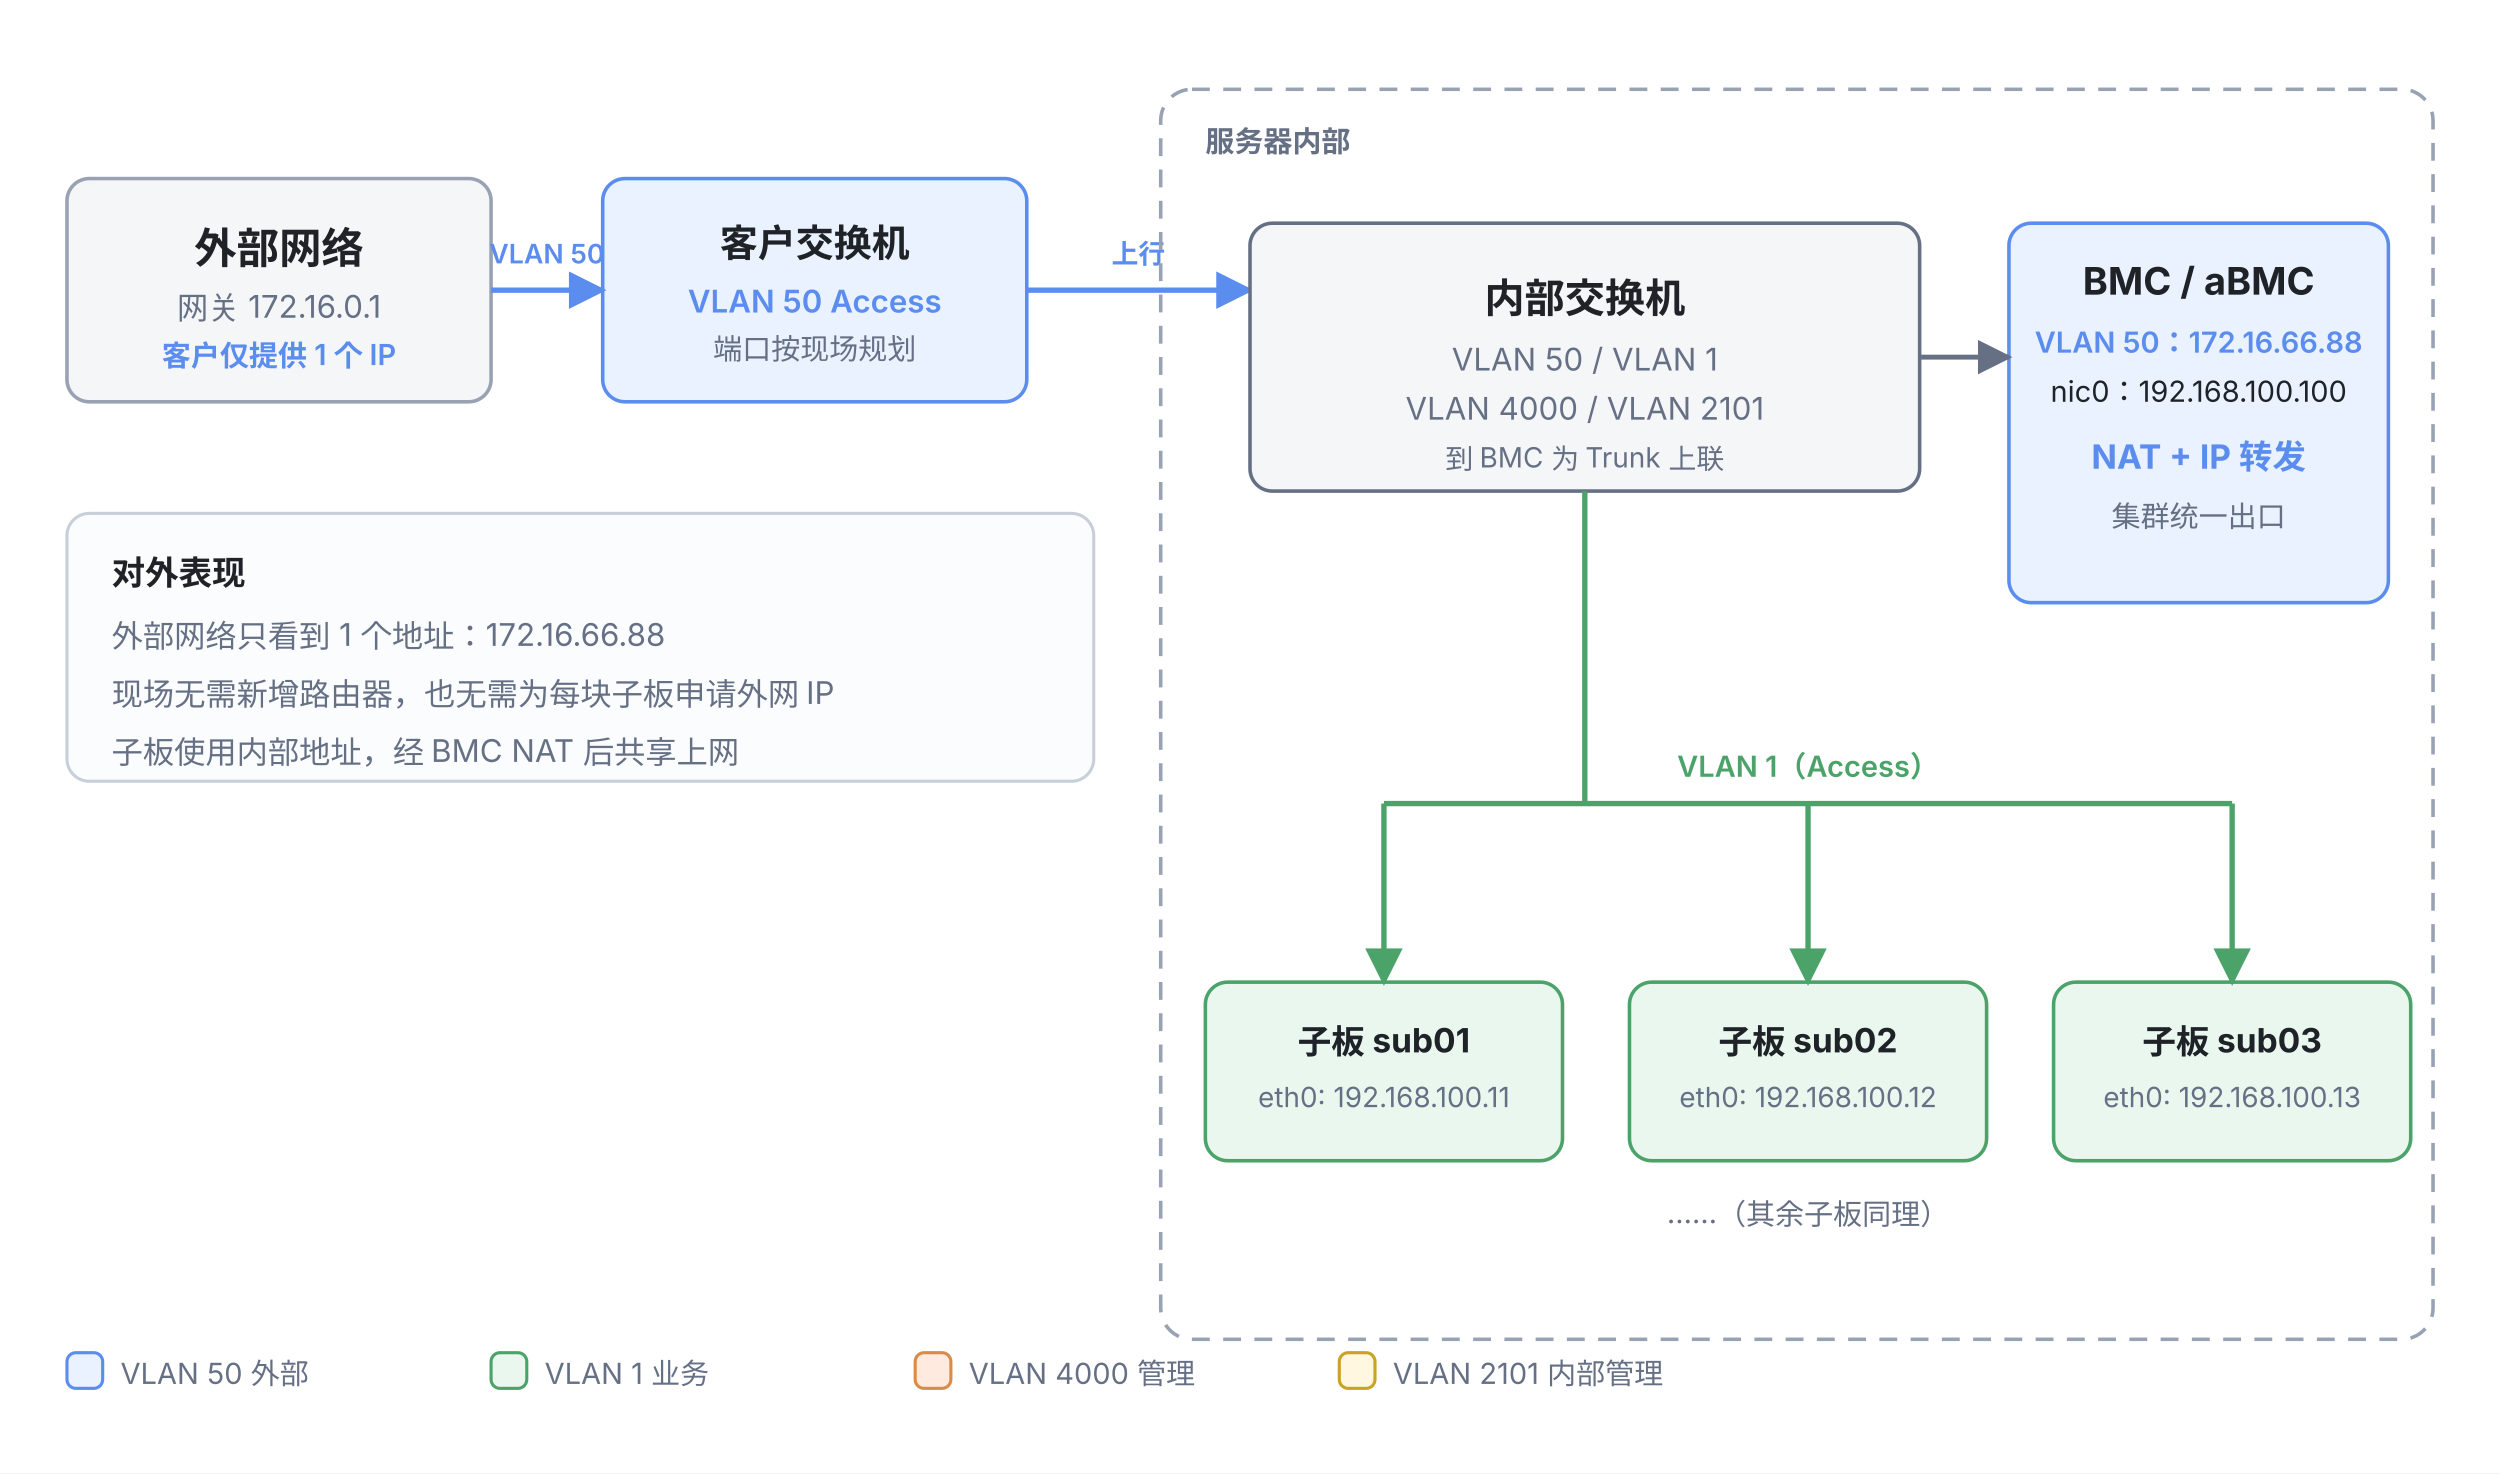
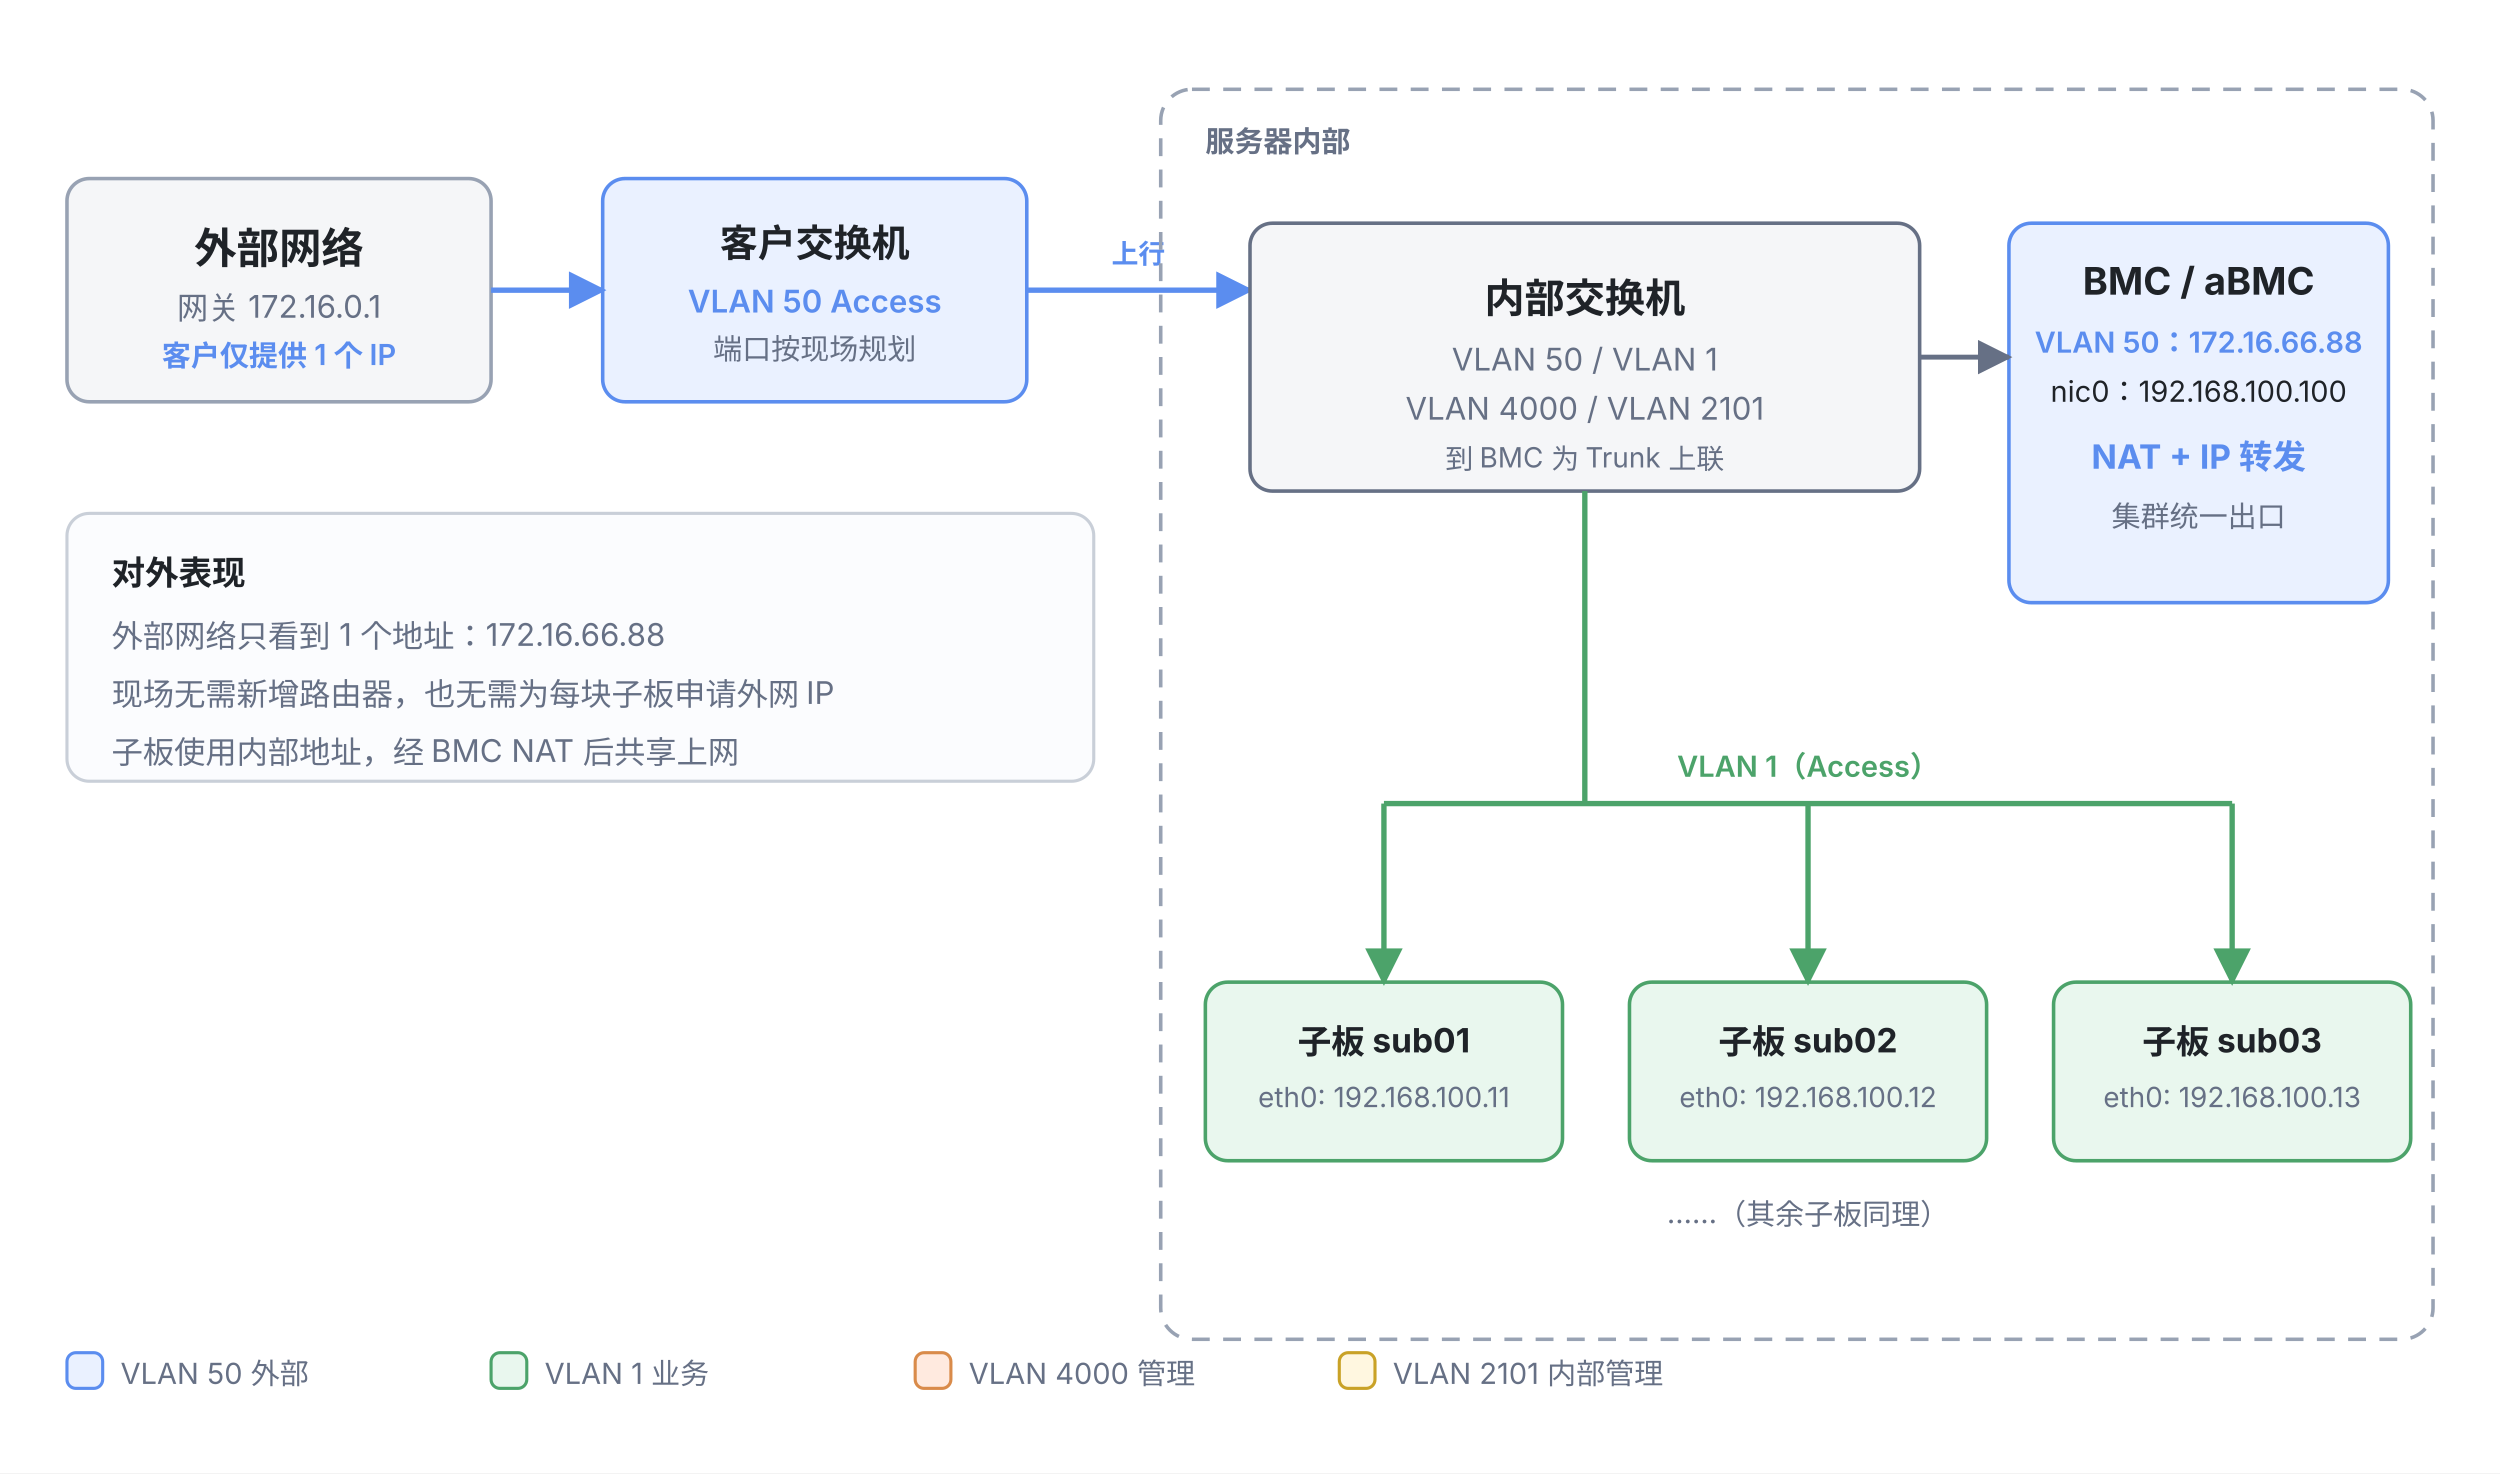
<svg xmlns="http://www.w3.org/2000/svg" viewBox="0 0 1120 660" width="1120" height="660">
  <rect width="1120" height="660" fill="#ffffff" />
  <defs>
    <marker id="arr-gray" viewBox="0 0 10 10" refX="9" refY="5" markerWidth="7" markerHeight="7" orient="auto-start-reverse">
      <path d="M0,0 L10,5 L0,10 z" fill="#667085" />
    </marker>
    <marker id="arr-blue" viewBox="0 0 10 10" refX="9" refY="5" markerWidth="7" markerHeight="7" orient="auto-start-reverse">
      <path d="M0,0 L10,5 L0,10 z" fill="#5b8def" />
    </marker>
    <marker id="arr-green" viewBox="0 0 10 10" refX="9" refY="5" markerWidth="7" markerHeight="7" orient="auto-start-reverse">
      <path d="M0,0 L10,5 L0,10 z" fill="#4ca36a" />
    </marker>
    <marker id="arr-red" viewBox="0 0 10 10" refX="9" refY="5" markerWidth="7" markerHeight="7" orient="auto-start-reverse">
      <path d="M0,0 L10,5 L0,10 z" fill="#c0392b" />
    </marker>
    <marker id="arr-orange" viewBox="0 0 10 10" refX="9" refY="5" markerWidth="7" markerHeight="7" orient="auto-start-reverse">
      <path d="M0,0 L10,5 L0,10 z" fill="#d98b4a" />
    </marker>
  </defs>
  <rect x="30" y="80" width="190" height="100" rx="10" fill="#f5f6f8" stroke="#98a2b3" stroke-width="1.6" />
  <text x="125" y="118" font-family="-apple-system,BlinkMacSystemFont,'Segoe UI','PingFang SC','Microsoft YaHei',sans-serif" font-size="19" fill="#1f2328" font-weight="700" text-anchor="middle">外部网络</text>
  <text x="125" y="143" font-family="-apple-system,BlinkMacSystemFont,'Segoe UI','PingFang SC','Microsoft YaHei',sans-serif" font-size="14" fill="#667085" font-weight="normal" text-anchor="middle">网关 172.16.0.1</text>
  <text x="125" y="164" font-family="-apple-system,BlinkMacSystemFont,'Segoe UI','PingFang SC','Microsoft YaHei',sans-serif" font-size="13" fill="#5b8def" font-weight="600" text-anchor="middle">客户仅提供 1 个 IP</text>
  <rect x="270" y="80" width="190" height="100" rx="10" fill="#eaf1ff" stroke="#5b8def" stroke-width="1.6" />
  <text x="365" y="115" font-family="-apple-system,BlinkMacSystemFont,'Segoe UI','PingFang SC','Microsoft YaHei',sans-serif" font-size="17" fill="#1f2328" font-weight="700" text-anchor="middle">客户交换机</text>
  <text x="365" y="140" font-family="-apple-system,BlinkMacSystemFont,'Segoe UI','PingFang SC','Microsoft YaHei',sans-serif" font-size="14" fill="#5b8def" font-weight="600" text-anchor="middle">VLAN 50 Access</text>
  <text x="365" y="161" font-family="-apple-system,BlinkMacSystemFont,'Segoe UI','PingFang SC','Microsoft YaHei',sans-serif" font-size="13" fill="#667085" font-weight="normal" text-anchor="middle">端口按现场规划</text>
  <line x1="220" y1="130" x2="270" y2="130" stroke="#5b8def" stroke-width="2.4" marker-end="url(#arr-blue)" />
-   <text x="245" y="118" font-family="-apple-system,BlinkMacSystemFont,'Segoe UI','PingFang SC','Microsoft YaHei',sans-serif" font-size="12" fill="#5b8def" font-weight="600" text-anchor="middle">VLAN 50</text>
  <line x1="460" y1="130" x2="560" y2="130" stroke="#5b8def" stroke-width="2.4" marker-end="url(#arr-blue)" />
  <text x="510" y="118" font-family="-apple-system,BlinkMacSystemFont,'Segoe UI','PingFang SC','Microsoft YaHei',sans-serif" font-size="12" fill="#5b8def" font-weight="600" text-anchor="middle">上行</text>
  <rect x="520" y="40" width="570" height="560" rx="14" fill="none" stroke="#98a2b3" stroke-width="1.6" stroke-dasharray="8 6" />
  <text x="540" y="68" font-family="-apple-system,BlinkMacSystemFont,'Segoe UI','PingFang SC','Microsoft YaHei',sans-serif" font-size="13" fill="#667085" font-weight="600" text-anchor="start">服务器内部</text>
  <rect x="560" y="100" width="300" height="120" rx="10" fill="#f5f6f8" stroke="#667085" stroke-width="1.6" />
  <text x="710" y="140" font-family="-apple-system,BlinkMacSystemFont,'Segoe UI','PingFang SC','Microsoft YaHei',sans-serif" font-size="18" fill="#1f2328" font-weight="700" text-anchor="middle">内部交换机</text>
  <text x="710" y="166" font-family="-apple-system,BlinkMacSystemFont,'Segoe UI','PingFang SC','Microsoft YaHei',sans-serif" font-size="14" fill="#667085" font-weight="normal" text-anchor="middle">VLAN 50 / VLAN 1</text>
  <text x="710" y="188" font-family="-apple-system,BlinkMacSystemFont,'Segoe UI','PingFang SC','Microsoft YaHei',sans-serif" font-size="14" fill="#667085" font-weight="normal" text-anchor="middle">VLAN 4000 / VLAN 2101</text>
  <text x="710" y="210" font-family="-apple-system,BlinkMacSystemFont,'Segoe UI','PingFang SC','Microsoft YaHei',sans-serif" font-size="12.5" fill="#667085" font-weight="normal" text-anchor="middle">到 BMC 为 Trunk 上联</text>
  <rect x="900" y="100" width="170" height="170" rx="10" fill="#eaf1ff" stroke="#5b8def" stroke-width="1.6" />
  <text x="985" y="132" font-family="-apple-system,BlinkMacSystemFont,'Segoe UI','PingFang SC','Microsoft YaHei',sans-serif" font-size="17" fill="#1f2328" font-weight="700" text-anchor="middle">BMC / aBMC</text>
  <text x="985" y="158" font-family="-apple-system,BlinkMacSystemFont,'Segoe UI','PingFang SC','Microsoft YaHei',sans-serif" font-size="13" fill="#5b8def" font-weight="600" text-anchor="middle">VLAN 50：172.16.66.88</text>
  <text x="985" y="180" font-family="-apple-system,BlinkMacSystemFont,'Segoe UI','PingFang SC','Microsoft YaHei',sans-serif" font-size="13" fill="#1f2328" font-weight="normal" text-anchor="middle">nic0：192.168.100.100</text>
  <text x="985" y="210" font-family="-apple-system,BlinkMacSystemFont,'Segoe UI','PingFang SC','Microsoft YaHei',sans-serif" font-size="15" fill="#5b8def" font-weight="700" text-anchor="middle">NAT + IP 转发</text>
  <text x="985" y="236" font-family="-apple-system,BlinkMacSystemFont,'Segoe UI','PingFang SC','Microsoft YaHei',sans-serif" font-size="13" fill="#667085" font-weight="normal" text-anchor="middle">集群统一出口</text>
  <line x1="860" y1="160" x2="900" y2="160" stroke="#667085" stroke-width="2.2" marker-end="url(#arr-gray)" />
  <rect x="540" y="440" width="160" height="80" rx="10" fill="#e9f7ee" stroke="#4ca36a" stroke-width="1.6" />
  <text x="620" y="472" font-family="-apple-system,BlinkMacSystemFont,'Segoe UI','PingFang SC','Microsoft YaHei',sans-serif" font-size="15" fill="#1f2328" font-weight="700" text-anchor="middle">子板 sub01</text>
  <text x="620" y="496" font-family="-apple-system,BlinkMacSystemFont,'Segoe UI','PingFang SC','Microsoft YaHei',sans-serif" font-size="12.5" fill="#667085" font-weight="normal" text-anchor="middle">eth0: 192.168.100.11</text>
  <rect x="730" y="440" width="160" height="80" rx="10" fill="#e9f7ee" stroke="#4ca36a" stroke-width="1.6" />
  <text x="810" y="472" font-family="-apple-system,BlinkMacSystemFont,'Segoe UI','PingFang SC','Microsoft YaHei',sans-serif" font-size="15" fill="#1f2328" font-weight="700" text-anchor="middle">子板 sub02</text>
  <text x="810" y="496" font-family="-apple-system,BlinkMacSystemFont,'Segoe UI','PingFang SC','Microsoft YaHei',sans-serif" font-size="12.5" fill="#667085" font-weight="normal" text-anchor="middle">eth0: 192.168.100.12</text>
  <rect x="920" y="440" width="160" height="80" rx="10" fill="#e9f7ee" stroke="#4ca36a" stroke-width="1.6" />
  <text x="1000" y="472" font-family="-apple-system,BlinkMacSystemFont,'Segoe UI','PingFang SC','Microsoft YaHei',sans-serif" font-size="15" fill="#1f2328" font-weight="700" text-anchor="middle">子板 sub03</text>
  <text x="1000" y="496" font-family="-apple-system,BlinkMacSystemFont,'Segoe UI','PingFang SC','Microsoft YaHei',sans-serif" font-size="12.5" fill="#667085" font-weight="normal" text-anchor="middle">eth0: 192.168.100.13</text>
  <line x1="710" y1="220" x2="710" y2="360" stroke="#4ca36a" stroke-width="2.4" />
  <line x1="620" y1="360" x2="1000" y2="360" stroke="#4ca36a" stroke-width="2.4" />
  <line x1="620" y1="360" x2="620" y2="440" stroke="#4ca36a" stroke-width="2.4" marker-end="url(#arr-green)" />
  <line x1="810" y1="360" x2="810" y2="440" stroke="#4ca36a" stroke-width="2.4" marker-end="url(#arr-green)" />
  <line x1="1000" y1="360" x2="1000" y2="440" stroke="#4ca36a" stroke-width="2.4" marker-end="url(#arr-green)" />
  <text x="810" y="348" font-family="-apple-system,BlinkMacSystemFont,'Segoe UI','PingFang SC','Microsoft YaHei',sans-serif" font-size="13" fill="#4ca36a" font-weight="600" text-anchor="middle">VLAN 1（Access）</text>
  <text x="810" y="548" font-family="-apple-system,BlinkMacSystemFont,'Segoe UI','PingFang SC','Microsoft YaHei',sans-serif" font-size="13" fill="#667085" font-weight="normal" text-anchor="middle">……（其余子板同理）</text>
  <rect x="30" y="230" width="460" height="120" rx="10" fill="#fbfcfe" stroke="#c9cfd8" stroke-width="1.4" />
  <text x="50" y="262" font-family="-apple-system,BlinkMacSystemFont,'Segoe UI','PingFang SC','Microsoft YaHei',sans-serif" font-size="15" fill="#1f2328" font-weight="700" text-anchor="start">对外表现</text>
  <text x="50" y="290" font-family="-apple-system,BlinkMacSystemFont,'Segoe UI','PingFang SC','Microsoft YaHei',sans-serif" font-size="14" fill="#667085" font-weight="normal" text-anchor="start">外部网络只看到 1 个地址：172.16.66.88</text>
  <text x="50" y="316" font-family="-apple-system,BlinkMacSystemFont,'Segoe UI','PingFang SC','Microsoft YaHei',sans-serif" font-size="14" fill="#667085" font-weight="normal" text-anchor="start">现场无需新增路由器，也无需为每块子板申请外网 IP</text>
  <text x="50" y="342" font-family="-apple-system,BlinkMacSystemFont,'Segoe UI','PingFang SC','Microsoft YaHei',sans-serif" font-size="14" fill="#667085" font-weight="normal" text-anchor="start">子板使用内部地址，经 BMC NAT 后共享上网</text>
  <rect x="30" y="606" width="16" height="16" rx="4" fill="#eaf1ff" stroke="#5b8def" stroke-width="1.4" />
  <text x="54" y="620" font-family="-apple-system,BlinkMacSystemFont,'Segoe UI','PingFang SC','Microsoft YaHei',sans-serif" font-size="13" fill="#667085" font-weight="normal" text-anchor="start">VLAN 50 外部</text>
  <rect x="220" y="606" width="16" height="16" rx="4" fill="#e9f7ee" stroke="#4ca36a" stroke-width="1.4" />
  <text x="244" y="620" font-family="-apple-system,BlinkMacSystemFont,'Segoe UI','PingFang SC','Microsoft YaHei',sans-serif" font-size="13" fill="#667085" font-weight="normal" text-anchor="start">VLAN 1 业务</text>
  <rect x="410" y="606" width="16" height="16" rx="4" fill="#ffeadf" stroke="#d98b4a" stroke-width="1.4" />
  <text x="434" y="620" font-family="-apple-system,BlinkMacSystemFont,'Segoe UI','PingFang SC','Microsoft YaHei',sans-serif" font-size="13" fill="#667085" font-weight="normal" text-anchor="start">VLAN 4000 管理</text>
  <rect x="600" y="606" width="16" height="16" rx="4" fill="#fff7e0" stroke="#c9a227" stroke-width="1.4" />
  <text x="624" y="620" font-family="-apple-system,BlinkMacSystemFont,'Segoe UI','PingFang SC','Microsoft YaHei',sans-serif" font-size="13" fill="#667085" font-weight="normal" text-anchor="start">VLAN 2101 内部管理</text>
</svg>
